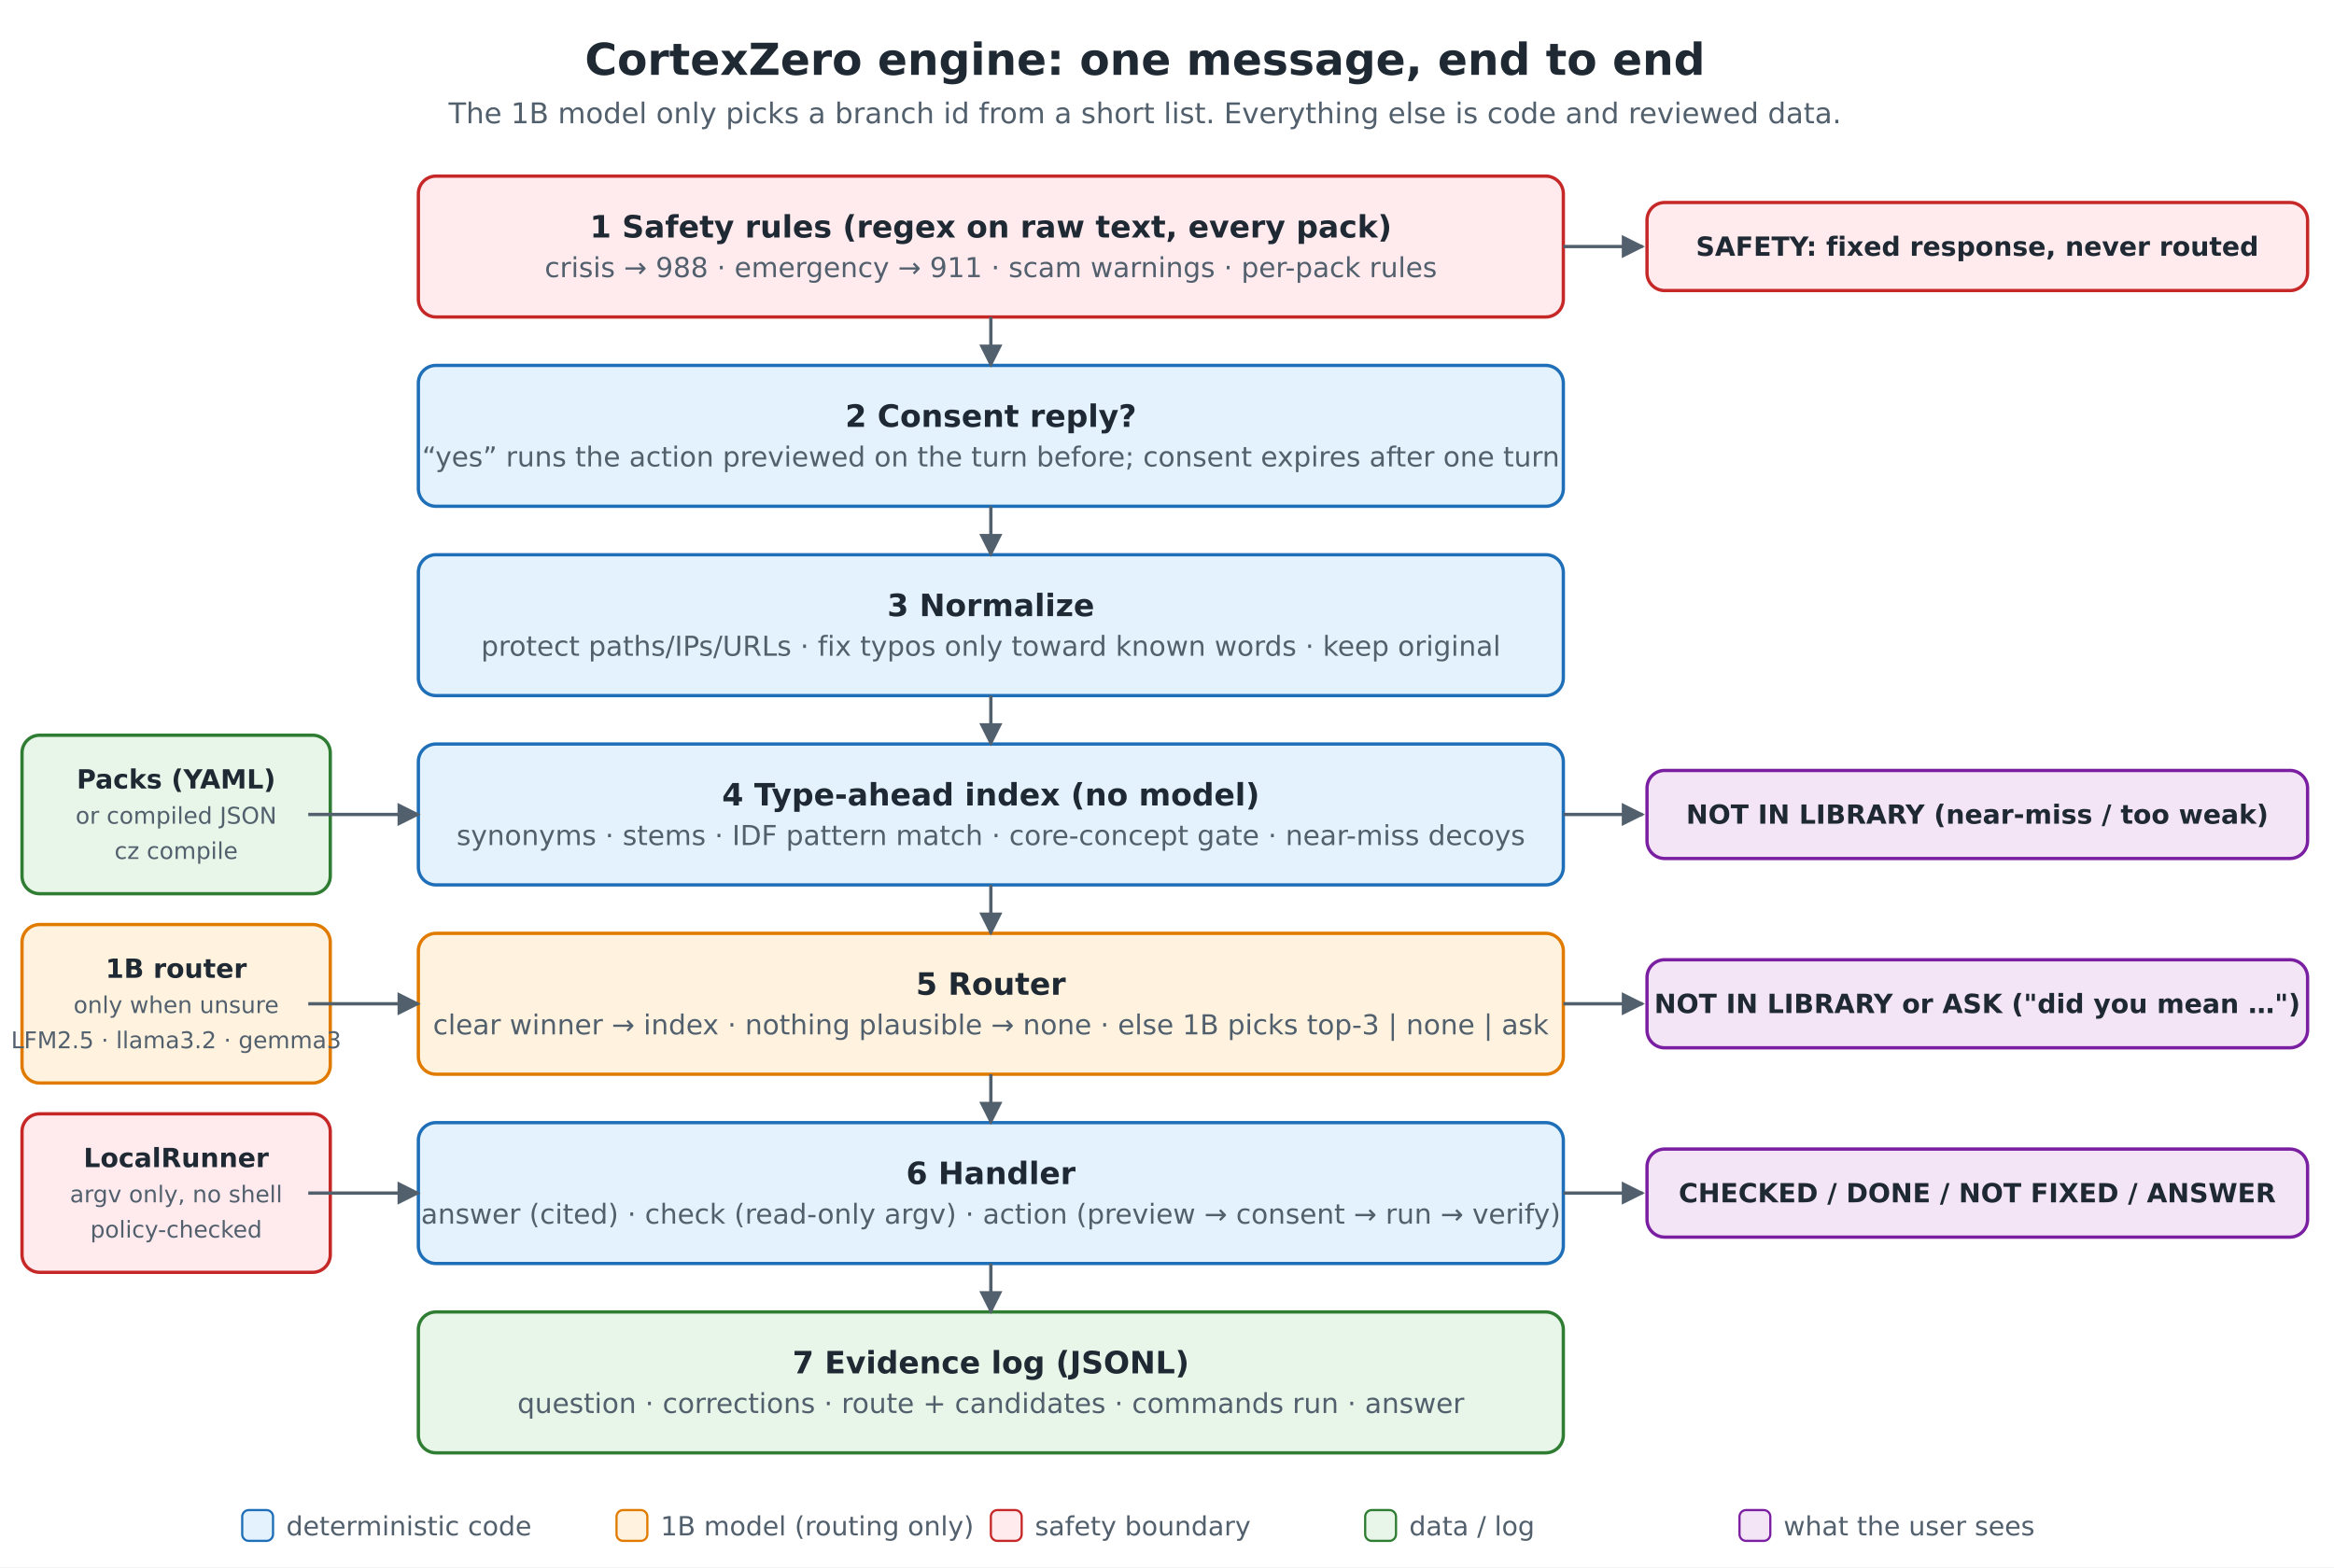
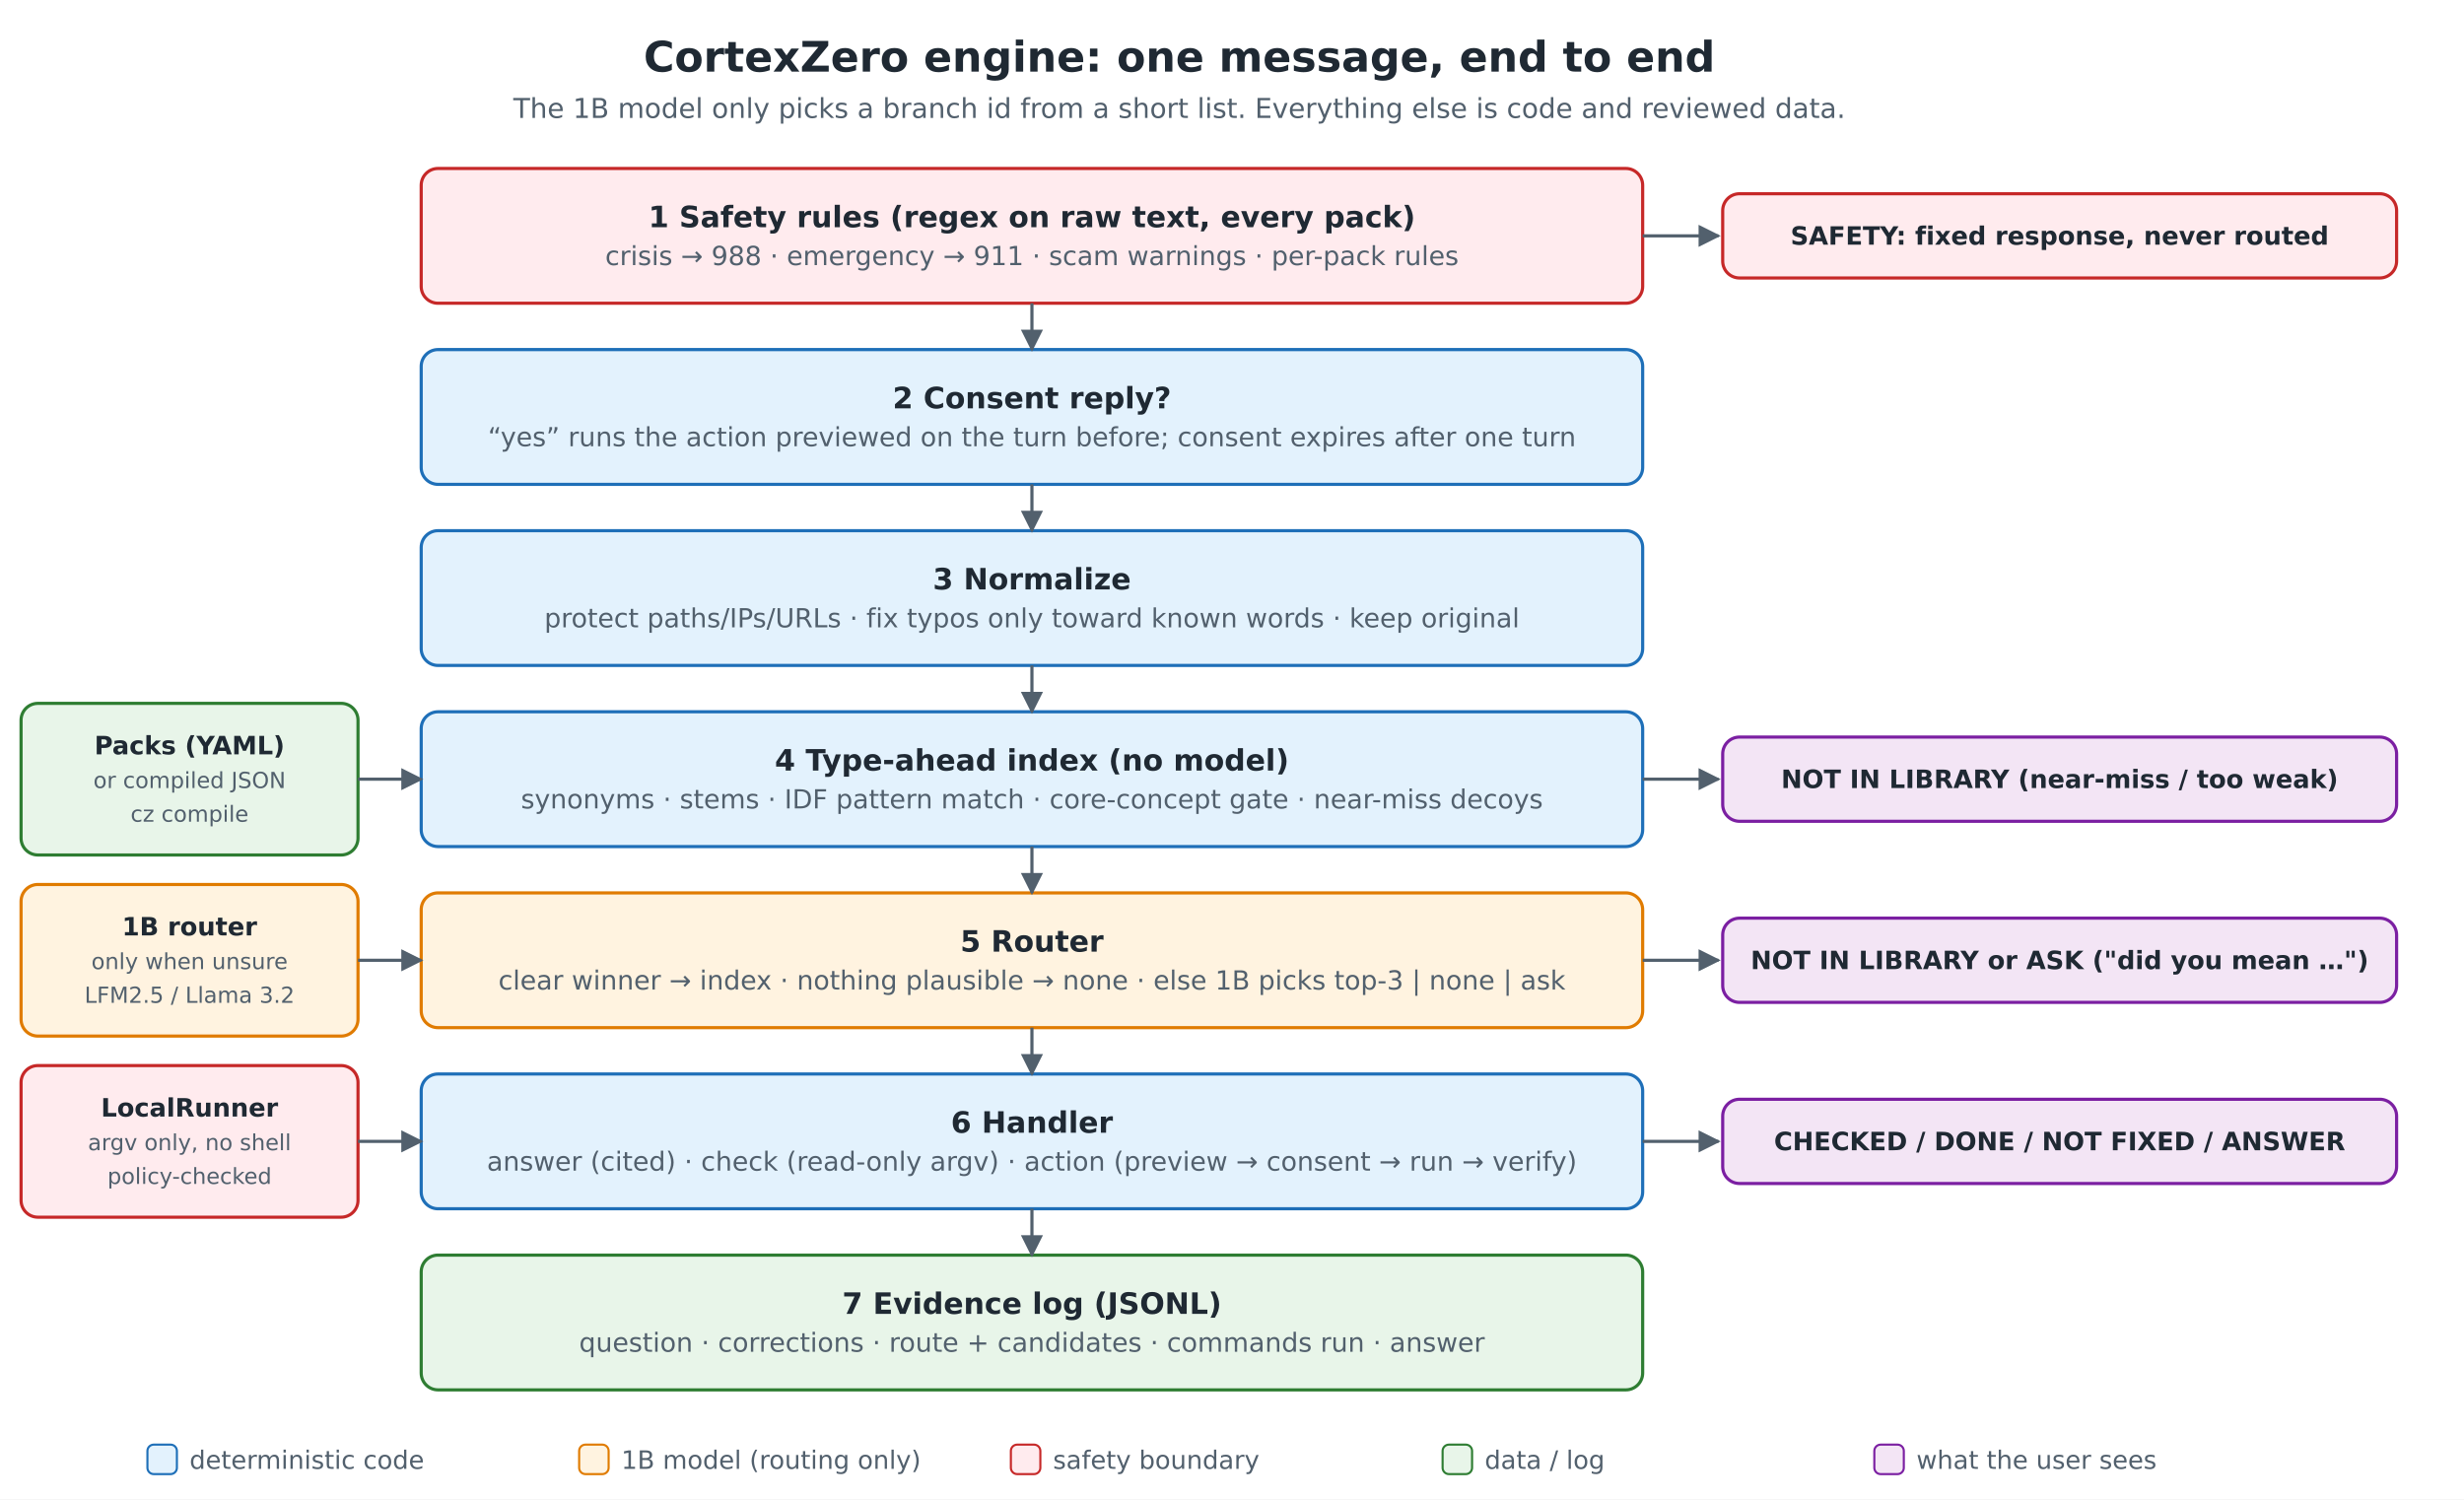
- <svg xmlns="http://www.w3.org/2000/svg" width="1060" height="712" viewBox="0 0 1060 712" font-family="DejaVu Sans, Arial, sans-serif">
+ <svg xmlns="http://www.w3.org/2000/svg" width="1170" height="712" viewBox="0 0 1170 712" font-family="DejaVu Sans, Arial, sans-serif">
  <rect width="100%" height="100%" fill="#ffffff" />
  <defs>
    <marker id="a" viewBox="0 0 10 10" refX="9" refY="5" markerWidth="7" markerHeight="7" orient="auto">
      <path d="M0,0 L10,5 L0,10 z" fill="#52606d" />
    </marker>
  </defs>
-   <text x="520.0" y="34" font-size="20" fill="#1f2933" text-anchor="middle" font-weight="bold">CortexZero engine: one message, end to end</text>
-   <text x="520.0" y="56" font-size="13" fill="#52606d" text-anchor="middle" font-weight="normal">The 1B model only picks a branch id from a short list. Everything else is code and reviewed data.</text>
-   <rect x="190" y="80" width="520" height="64" rx="8" fill="#ffebee" stroke="#c62828" stroke-width="1.5" />
-   <text x="450.0" y="107.9" text-anchor="middle" font-size="14" font-weight="bold" fill="#1f2933">1  Safety rules (regex on raw text, every pack)</text>
-   <text x="450.0" y="125.9" text-anchor="middle" font-size="12.5" font-weight="normal" fill="#52606d">crisis → 988 · emergency → 911 · scam warnings · per-pack rules</text>
-   <rect x="190" y="166" width="520" height="64" rx="8" fill="#e3f2fd" stroke="#1e6fb8" stroke-width="1.5" />
-   <text x="450.0" y="193.9" text-anchor="middle" font-size="14" font-weight="bold" fill="#1f2933">2  Consent reply?</text>
-   <text x="450.0" y="211.9" text-anchor="middle" font-size="12.5" font-weight="normal" fill="#52606d">“yes” runs the action previewed on the turn before; consent expires after one turn</text>
-   <line x1="450.0" y1="144" x2="450.0" y2="166" stroke="#52606d" stroke-width="1.5" marker-end="url(#a)" />
-   <rect x="190" y="252" width="520" height="64" rx="8" fill="#e3f2fd" stroke="#1e6fb8" stroke-width="1.5" />
-   <text x="450.0" y="279.9" text-anchor="middle" font-size="14" font-weight="bold" fill="#1f2933">3  Normalize</text>
-   <text x="450.0" y="297.9" text-anchor="middle" font-size="12.5" font-weight="normal" fill="#52606d">protect paths/IPs/URLs · fix typos only toward known words · keep original</text>
-   <line x1="450.0" y1="230" x2="450.0" y2="252" stroke="#52606d" stroke-width="1.5" marker-end="url(#a)" />
-   <rect x="190" y="338" width="520" height="64" rx="8" fill="#e3f2fd" stroke="#1e6fb8" stroke-width="1.5" />
-   <text x="450.0" y="365.9" text-anchor="middle" font-size="14" font-weight="bold" fill="#1f2933">4  Type-ahead index (no model)</text>
-   <text x="450.0" y="383.9" text-anchor="middle" font-size="12.5" font-weight="normal" fill="#52606d">synonyms · stems · IDF pattern match · core-concept gate · near-miss decoys</text>
-   <line x1="450.0" y1="316" x2="450.0" y2="338" stroke="#52606d" stroke-width="1.5" marker-end="url(#a)" />
-   <rect x="190" y="424" width="520" height="64" rx="8" fill="#fff3e0" stroke="#e07b00" stroke-width="1.5" />
-   <text x="450.0" y="451.9" text-anchor="middle" font-size="14" font-weight="bold" fill="#1f2933">5  Router</text>
-   <text x="450.0" y="469.9" text-anchor="middle" font-size="12.5" font-weight="normal" fill="#52606d">clear winner → index · nothing plausible → none · else 1B picks top-3 | none | ask</text>
-   <line x1="450.0" y1="402" x2="450.0" y2="424" stroke="#52606d" stroke-width="1.5" marker-end="url(#a)" />
-   <rect x="190" y="510" width="520" height="64" rx="8" fill="#e3f2fd" stroke="#1e6fb8" stroke-width="1.5" />
-   <text x="450.0" y="537.9" text-anchor="middle" font-size="14" font-weight="bold" fill="#1f2933">6  Handler</text>
-   <text x="450.0" y="555.9" text-anchor="middle" font-size="12.5" font-weight="normal" fill="#52606d">answer (cited) · check (read-only argv) · action (preview → consent → run → verify)</text>
-   <line x1="450.0" y1="488" x2="450.0" y2="510" stroke="#52606d" stroke-width="1.5" marker-end="url(#a)" />
-   <rect x="190" y="596" width="520" height="64" rx="8" fill="#e8f5e9" stroke="#2e7d32" stroke-width="1.5" />
-   <text x="450.0" y="623.9" text-anchor="middle" font-size="14" font-weight="bold" fill="#1f2933">7  Evidence log (JSONL)</text>
-   <text x="450.0" y="641.9" text-anchor="middle" font-size="12.5" font-weight="normal" fill="#52606d">question · corrections · route + candidates · commands run · answer</text>
-   <line x1="450.0" y1="574" x2="450.0" y2="596" stroke="#52606d" stroke-width="1.5" marker-end="url(#a)" />
-   <line x1="710" y1="112.0" x2="746" y2="112.0" stroke="#52606d" stroke-width="1.5" marker-end="url(#a)" />
-   <rect x="748" y="92.0" width="300" height="40" rx="8" fill="#ffebee" stroke="#c62828" stroke-width="1.5" />
-   <text x="898.0" y="116.2" text-anchor="middle" font-size="12" font-weight="bold" fill="#1f2933">SAFETY: fixed response, never routed</text>
-   <line x1="710" y1="370.0" x2="746" y2="370.0" stroke="#52606d" stroke-width="1.5" marker-end="url(#a)" />
-   <rect x="748" y="350.0" width="300" height="40" rx="8" fill="#f3e5f5" stroke="#7b1fa2" stroke-width="1.5" />
-   <text x="898.0" y="374.2" text-anchor="middle" font-size="12" font-weight="bold" fill="#1f2933">NOT IN LIBRARY (near-miss / too weak)</text>
-   <line x1="710" y1="456.0" x2="746" y2="456.0" stroke="#52606d" stroke-width="1.5" marker-end="url(#a)" />
-   <rect x="748" y="436.0" width="300" height="40" rx="8" fill="#f3e5f5" stroke="#7b1fa2" stroke-width="1.5" />
-   <text x="898.0" y="460.2" text-anchor="middle" font-size="12" font-weight="bold" fill="#1f2933">NOT IN LIBRARY or ASK ("did you mean …")</text>
-   <line x1="710" y1="542.0" x2="746" y2="542.0" stroke="#52606d" stroke-width="1.5" marker-end="url(#a)" />
-   <rect x="748" y="522.0" width="300" height="40" rx="8" fill="#f3e5f5" stroke="#7b1fa2" stroke-width="1.5" />
-   <text x="898.0" y="546.2" text-anchor="middle" font-size="12" font-weight="bold" fill="#1f2933">CHECKED / DONE / NOT FIXED / ANSWER</text>
-   <rect x="10" y="420" width="140" height="72" rx="8" fill="#fff3e0" stroke="#e07b00" stroke-width="1.5" />
-   <text x="80.0" y="444.2" text-anchor="middle" font-size="12" font-weight="bold" fill="#1f2933">1B router</text>
-   <text x="80.0" y="460.2" text-anchor="middle" font-size="10.5" font-weight="normal" fill="#52606d">only when unsure</text>
-   <text x="80.0" y="476.2" text-anchor="middle" font-size="10.5" font-weight="normal" fill="#52606d">LFM2.5 · llama3.2 · gemma3</text>
-   <line x1="140" y1="456" x2="190" y2="456" stroke="#52606d" stroke-width="1.5" marker-end="url(#a)" />
-   <rect x="10" y="334" width="140" height="72" rx="8" fill="#e8f5e9" stroke="#2e7d32" stroke-width="1.5" />
-   <text x="80.0" y="358.2" text-anchor="middle" font-size="12" font-weight="bold" fill="#1f2933">Packs (YAML)</text>
-   <text x="80.0" y="374.2" text-anchor="middle" font-size="10.5" font-weight="normal" fill="#52606d">or compiled JSON</text>
-   <text x="80.0" y="390.2" text-anchor="middle" font-size="10.5" font-weight="normal" fill="#52606d">cz compile</text>
-   <line x1="140" y1="370" x2="190" y2="370" stroke="#52606d" stroke-width="1.5" marker-end="url(#a)" />
-   <rect x="10" y="506" width="140" height="72" rx="8" fill="#ffebee" stroke="#c62828" stroke-width="1.5" />
-   <text x="80.0" y="530.2" text-anchor="middle" font-size="12" font-weight="bold" fill="#1f2933">LocalRunner</text>
-   <text x="80.0" y="546.2" text-anchor="middle" font-size="10.5" font-weight="normal" fill="#52606d">argv only, no shell</text>
-   <text x="80.0" y="562.2" text-anchor="middle" font-size="10.5" font-weight="normal" fill="#52606d">policy-checked</text>
-   <line x1="140" y1="542" x2="190" y2="542" stroke="#52606d" stroke-width="1.5" marker-end="url(#a)" />
-   <rect x="110" y="686" width="14" height="14" rx="3" fill="#e3f2fd" stroke="#1e6fb8" />
-   <text x="130" y="697.5" font-size="12" fill="#52606d" text-anchor="start" font-weight="normal">deterministic code</text>
-   <rect x="280" y="686" width="14" height="14" rx="3" fill="#fff3e0" stroke="#e07b00" />
-   <text x="300" y="697.5" font-size="12" fill="#52606d" text-anchor="start" font-weight="normal">1B model (routing only)</text>
-   <rect x="450" y="686" width="14" height="14" rx="3" fill="#ffebee" stroke="#c62828" />
-   <text x="470" y="697.5" font-size="12" fill="#52606d" text-anchor="start" font-weight="normal">safety boundary</text>
-   <rect x="620" y="686" width="14" height="14" rx="3" fill="#e8f5e9" stroke="#2e7d32" />
-   <text x="640" y="697.5" font-size="12" fill="#52606d" text-anchor="start" font-weight="normal">data / log</text>
-   <rect x="790" y="686" width="14" height="14" rx="3" fill="#f3e5f5" stroke="#7b1fa2" />
-   <text x="810" y="697.5" font-size="12" fill="#52606d" text-anchor="start" font-weight="normal">what the user sees</text>
+   <text x="560.0" y="34" font-size="20" fill="#1f2933" text-anchor="middle" font-weight="bold">CortexZero engine: one message, end to end</text>
+   <text x="560.0" y="56" font-size="13" fill="#52606d" text-anchor="middle" font-weight="normal">The 1B model only picks a branch id from a short list. Everything else is code and reviewed data.</text>
+   <rect x="200" y="80" width="580" height="64" rx="8" fill="#ffebee" stroke="#c62828" stroke-width="1.5" />
+   <text x="490.0" y="107.9" text-anchor="middle" font-size="14" font-weight="bold" fill="#1f2933">1  Safety rules (regex on raw text, every pack)</text>
+   <text x="490.0" y="125.9" text-anchor="middle" font-size="12.5" font-weight="normal" fill="#52606d">crisis → 988 · emergency → 911 · scam warnings · per-pack rules</text>
+   <rect x="200" y="166" width="580" height="64" rx="8" fill="#e3f2fd" stroke="#1e6fb8" stroke-width="1.5" />
+   <text x="490.0" y="193.9" text-anchor="middle" font-size="14" font-weight="bold" fill="#1f2933">2  Consent reply?</text>
+   <text x="490.0" y="211.9" text-anchor="middle" font-size="12.5" font-weight="normal" fill="#52606d">“yes” runs the action previewed on the turn before; consent expires after one turn</text>
+   <line x1="490.0" y1="144" x2="490.0" y2="166" stroke="#52606d" stroke-width="1.5" marker-end="url(#a)" />
+   <rect x="200" y="252" width="580" height="64" rx="8" fill="#e3f2fd" stroke="#1e6fb8" stroke-width="1.5" />
+   <text x="490.0" y="279.9" text-anchor="middle" font-size="14" font-weight="bold" fill="#1f2933">3  Normalize</text>
+   <text x="490.0" y="297.9" text-anchor="middle" font-size="12.5" font-weight="normal" fill="#52606d">protect paths/IPs/URLs · fix typos only toward known words · keep original</text>
+   <line x1="490.0" y1="230" x2="490.0" y2="252" stroke="#52606d" stroke-width="1.5" marker-end="url(#a)" />
+   <rect x="200" y="338" width="580" height="64" rx="8" fill="#e3f2fd" stroke="#1e6fb8" stroke-width="1.5" />
+   <text x="490.0" y="365.9" text-anchor="middle" font-size="14" font-weight="bold" fill="#1f2933">4  Type-ahead index (no model)</text>
+   <text x="490.0" y="383.9" text-anchor="middle" font-size="12.5" font-weight="normal" fill="#52606d">synonyms · stems · IDF pattern match · core-concept gate · near-miss decoys</text>
+   <line x1="490.0" y1="316" x2="490.0" y2="338" stroke="#52606d" stroke-width="1.5" marker-end="url(#a)" />
+   <rect x="200" y="424" width="580" height="64" rx="8" fill="#fff3e0" stroke="#e07b00" stroke-width="1.5" />
+   <text x="490.0" y="451.9" text-anchor="middle" font-size="14" font-weight="bold" fill="#1f2933">5  Router</text>
+   <text x="490.0" y="469.9" text-anchor="middle" font-size="12.5" font-weight="normal" fill="#52606d">clear winner → index · nothing plausible → none · else 1B picks top-3 | none | ask</text>
+   <line x1="490.0" y1="402" x2="490.0" y2="424" stroke="#52606d" stroke-width="1.5" marker-end="url(#a)" />
+   <rect x="200" y="510" width="580" height="64" rx="8" fill="#e3f2fd" stroke="#1e6fb8" stroke-width="1.5" />
+   <text x="490.0" y="537.9" text-anchor="middle" font-size="14" font-weight="bold" fill="#1f2933">6  Handler</text>
+   <text x="490.0" y="555.9" text-anchor="middle" font-size="12.5" font-weight="normal" fill="#52606d">answer (cited) · check (read-only argv) · action (preview → consent → run → verify)</text>
+   <line x1="490.0" y1="488" x2="490.0" y2="510" stroke="#52606d" stroke-width="1.5" marker-end="url(#a)" />
+   <rect x="200" y="596" width="580" height="64" rx="8" fill="#e8f5e9" stroke="#2e7d32" stroke-width="1.5" />
+   <text x="490.0" y="623.9" text-anchor="middle" font-size="14" font-weight="bold" fill="#1f2933">7  Evidence log (JSONL)</text>
+   <text x="490.0" y="641.9" text-anchor="middle" font-size="12.5" font-weight="normal" fill="#52606d">question · corrections · route + candidates · commands run · answer</text>
+   <line x1="490.0" y1="574" x2="490.0" y2="596" stroke="#52606d" stroke-width="1.5" marker-end="url(#a)" />
+   <line x1="780" y1="112.0" x2="816" y2="112.0" stroke="#52606d" stroke-width="1.5" marker-end="url(#a)" />
+   <rect x="818" y="92.0" width="320" height="40" rx="8" fill="#ffebee" stroke="#c62828" stroke-width="1.5" />
+   <text x="978.0" y="116.2" text-anchor="middle" font-size="12" font-weight="bold" fill="#1f2933">SAFETY: fixed response, never routed</text>
+   <line x1="780" y1="370.0" x2="816" y2="370.0" stroke="#52606d" stroke-width="1.5" marker-end="url(#a)" />
+   <rect x="818" y="350.0" width="320" height="40" rx="8" fill="#f3e5f5" stroke="#7b1fa2" stroke-width="1.5" />
+   <text x="978.0" y="374.2" text-anchor="middle" font-size="12" font-weight="bold" fill="#1f2933">NOT IN LIBRARY (near-miss / too weak)</text>
+   <line x1="780" y1="456.0" x2="816" y2="456.0" stroke="#52606d" stroke-width="1.5" marker-end="url(#a)" />
+   <rect x="818" y="436.0" width="320" height="40" rx="8" fill="#f3e5f5" stroke="#7b1fa2" stroke-width="1.5" />
+   <text x="978.0" y="460.2" text-anchor="middle" font-size="12" font-weight="bold" fill="#1f2933">NOT IN LIBRARY or ASK ("did you mean …")</text>
+   <line x1="780" y1="542.0" x2="816" y2="542.0" stroke="#52606d" stroke-width="1.5" marker-end="url(#a)" />
+   <rect x="818" y="522.0" width="320" height="40" rx="8" fill="#f3e5f5" stroke="#7b1fa2" stroke-width="1.5" />
+   <text x="978.0" y="546.2" text-anchor="middle" font-size="12" font-weight="bold" fill="#1f2933">CHECKED / DONE / NOT FIXED / ANSWER</text>
+   <rect x="10" y="420" width="160" height="72" rx="8" fill="#fff3e0" stroke="#e07b00" stroke-width="1.5" />
+   <text x="90.0" y="444.2" text-anchor="middle" font-size="12" font-weight="bold" fill="#1f2933">1B router</text>
+   <text x="90.0" y="460.2" text-anchor="middle" font-size="10.5" font-weight="normal" fill="#52606d">only when unsure</text>
+   <text x="90.0" y="476.2" text-anchor="middle" font-size="10.5" font-weight="normal" fill="#52606d">LFM2.5 / Llama 3.2</text>
+   <line x1="170" y1="456" x2="200" y2="456" stroke="#52606d" stroke-width="1.5" marker-end="url(#a)" />
+   <rect x="10" y="334" width="160" height="72" rx="8" fill="#e8f5e9" stroke="#2e7d32" stroke-width="1.5" />
+   <text x="90.0" y="358.2" text-anchor="middle" font-size="12" font-weight="bold" fill="#1f2933">Packs (YAML)</text>
+   <text x="90.0" y="374.2" text-anchor="middle" font-size="10.5" font-weight="normal" fill="#52606d">or compiled JSON</text>
+   <text x="90.0" y="390.2" text-anchor="middle" font-size="10.5" font-weight="normal" fill="#52606d">cz compile</text>
+   <line x1="170" y1="370" x2="200" y2="370" stroke="#52606d" stroke-width="1.5" marker-end="url(#a)" />
+   <rect x="10" y="506" width="160" height="72" rx="8" fill="#ffebee" stroke="#c62828" stroke-width="1.5" />
+   <text x="90.0" y="530.2" text-anchor="middle" font-size="12" font-weight="bold" fill="#1f2933">LocalRunner</text>
+   <text x="90.0" y="546.2" text-anchor="middle" font-size="10.5" font-weight="normal" fill="#52606d">argv only, no shell</text>
+   <text x="90.0" y="562.2" text-anchor="middle" font-size="10.5" font-weight="normal" fill="#52606d">policy-checked</text>
+   <line x1="170" y1="542" x2="200" y2="542" stroke="#52606d" stroke-width="1.5" marker-end="url(#a)" />
+   <rect x="70" y="686" width="14" height="14" rx="3" fill="#e3f2fd" stroke="#1e6fb8" />
+   <text x="90" y="697.5" font-size="12" fill="#52606d" text-anchor="start" font-weight="normal">deterministic code</text>
+   <rect x="275" y="686" width="14" height="14" rx="3" fill="#fff3e0" stroke="#e07b00" />
+   <text x="295" y="697.5" font-size="12" fill="#52606d" text-anchor="start" font-weight="normal">1B model (routing only)</text>
+   <rect x="480" y="686" width="14" height="14" rx="3" fill="#ffebee" stroke="#c62828" />
+   <text x="500" y="697.5" font-size="12" fill="#52606d" text-anchor="start" font-weight="normal">safety boundary</text>
+   <rect x="685" y="686" width="14" height="14" rx="3" fill="#e8f5e9" stroke="#2e7d32" />
+   <text x="705" y="697.5" font-size="12" fill="#52606d" text-anchor="start" font-weight="normal">data / log</text>
+   <rect x="890" y="686" width="14" height="14" rx="3" fill="#f3e5f5" stroke="#7b1fa2" />
+   <text x="910" y="697.5" font-size="12" fill="#52606d" text-anchor="start" font-weight="normal">what the user sees</text>
</svg>
